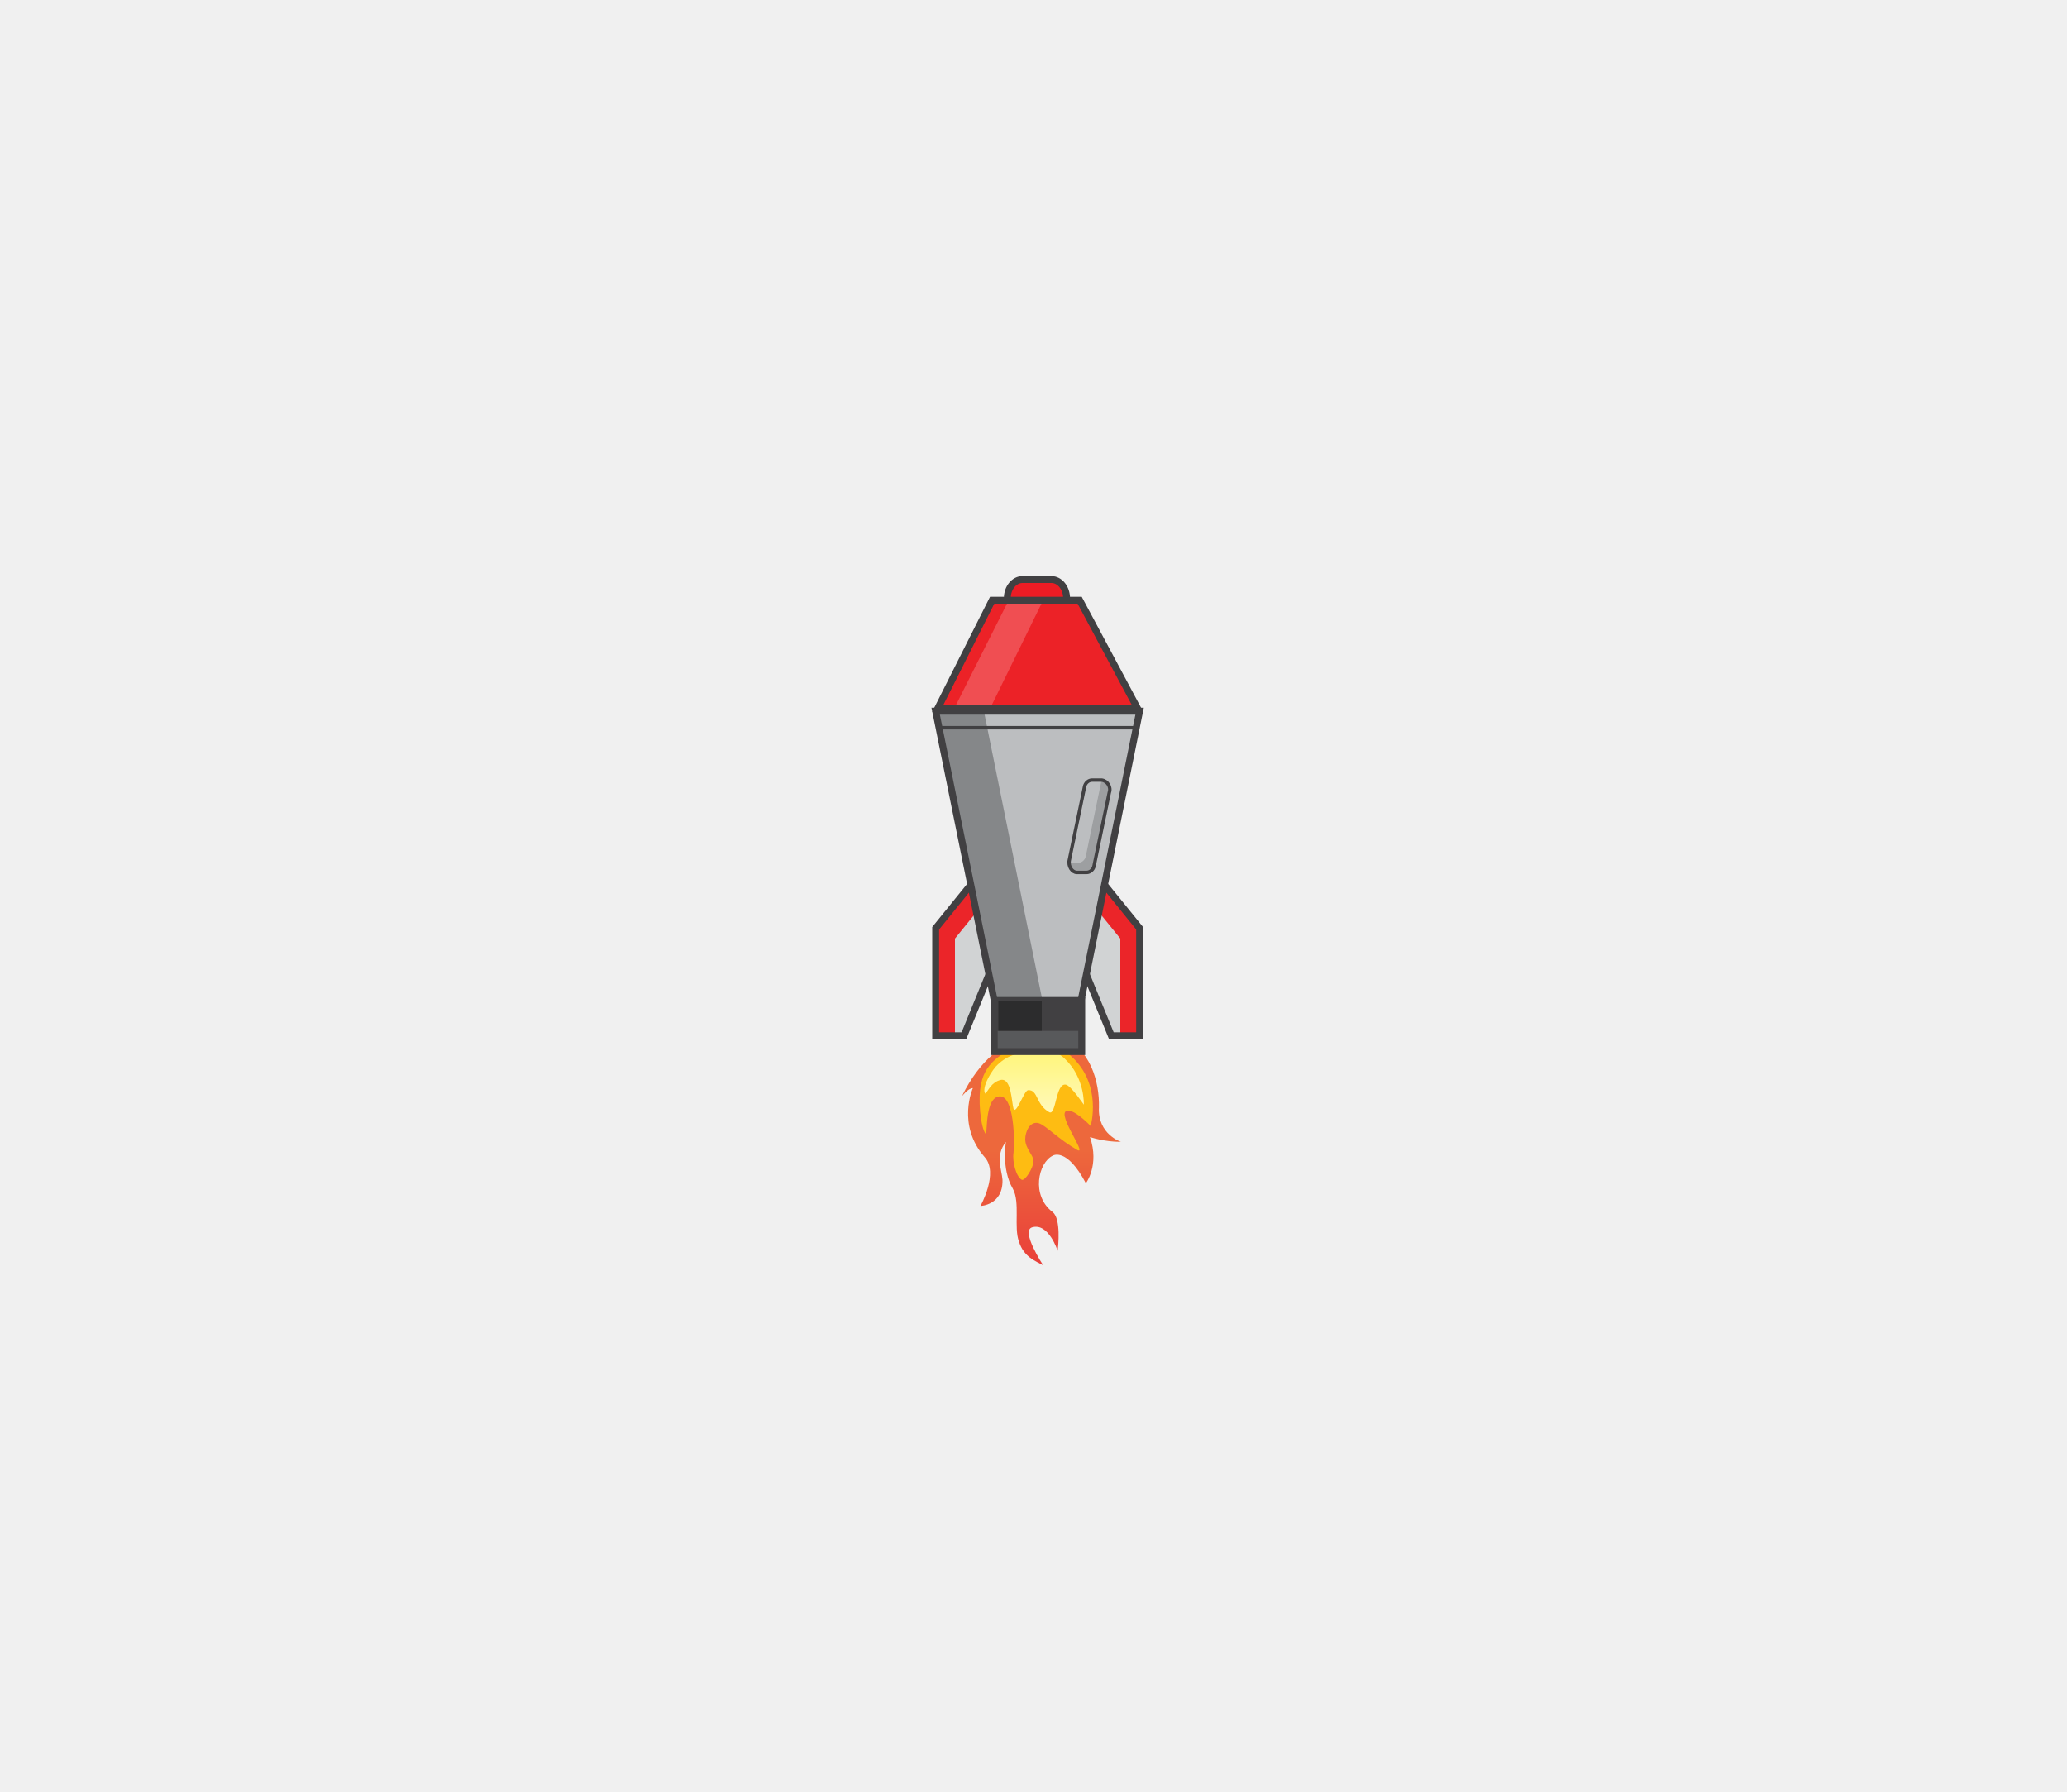
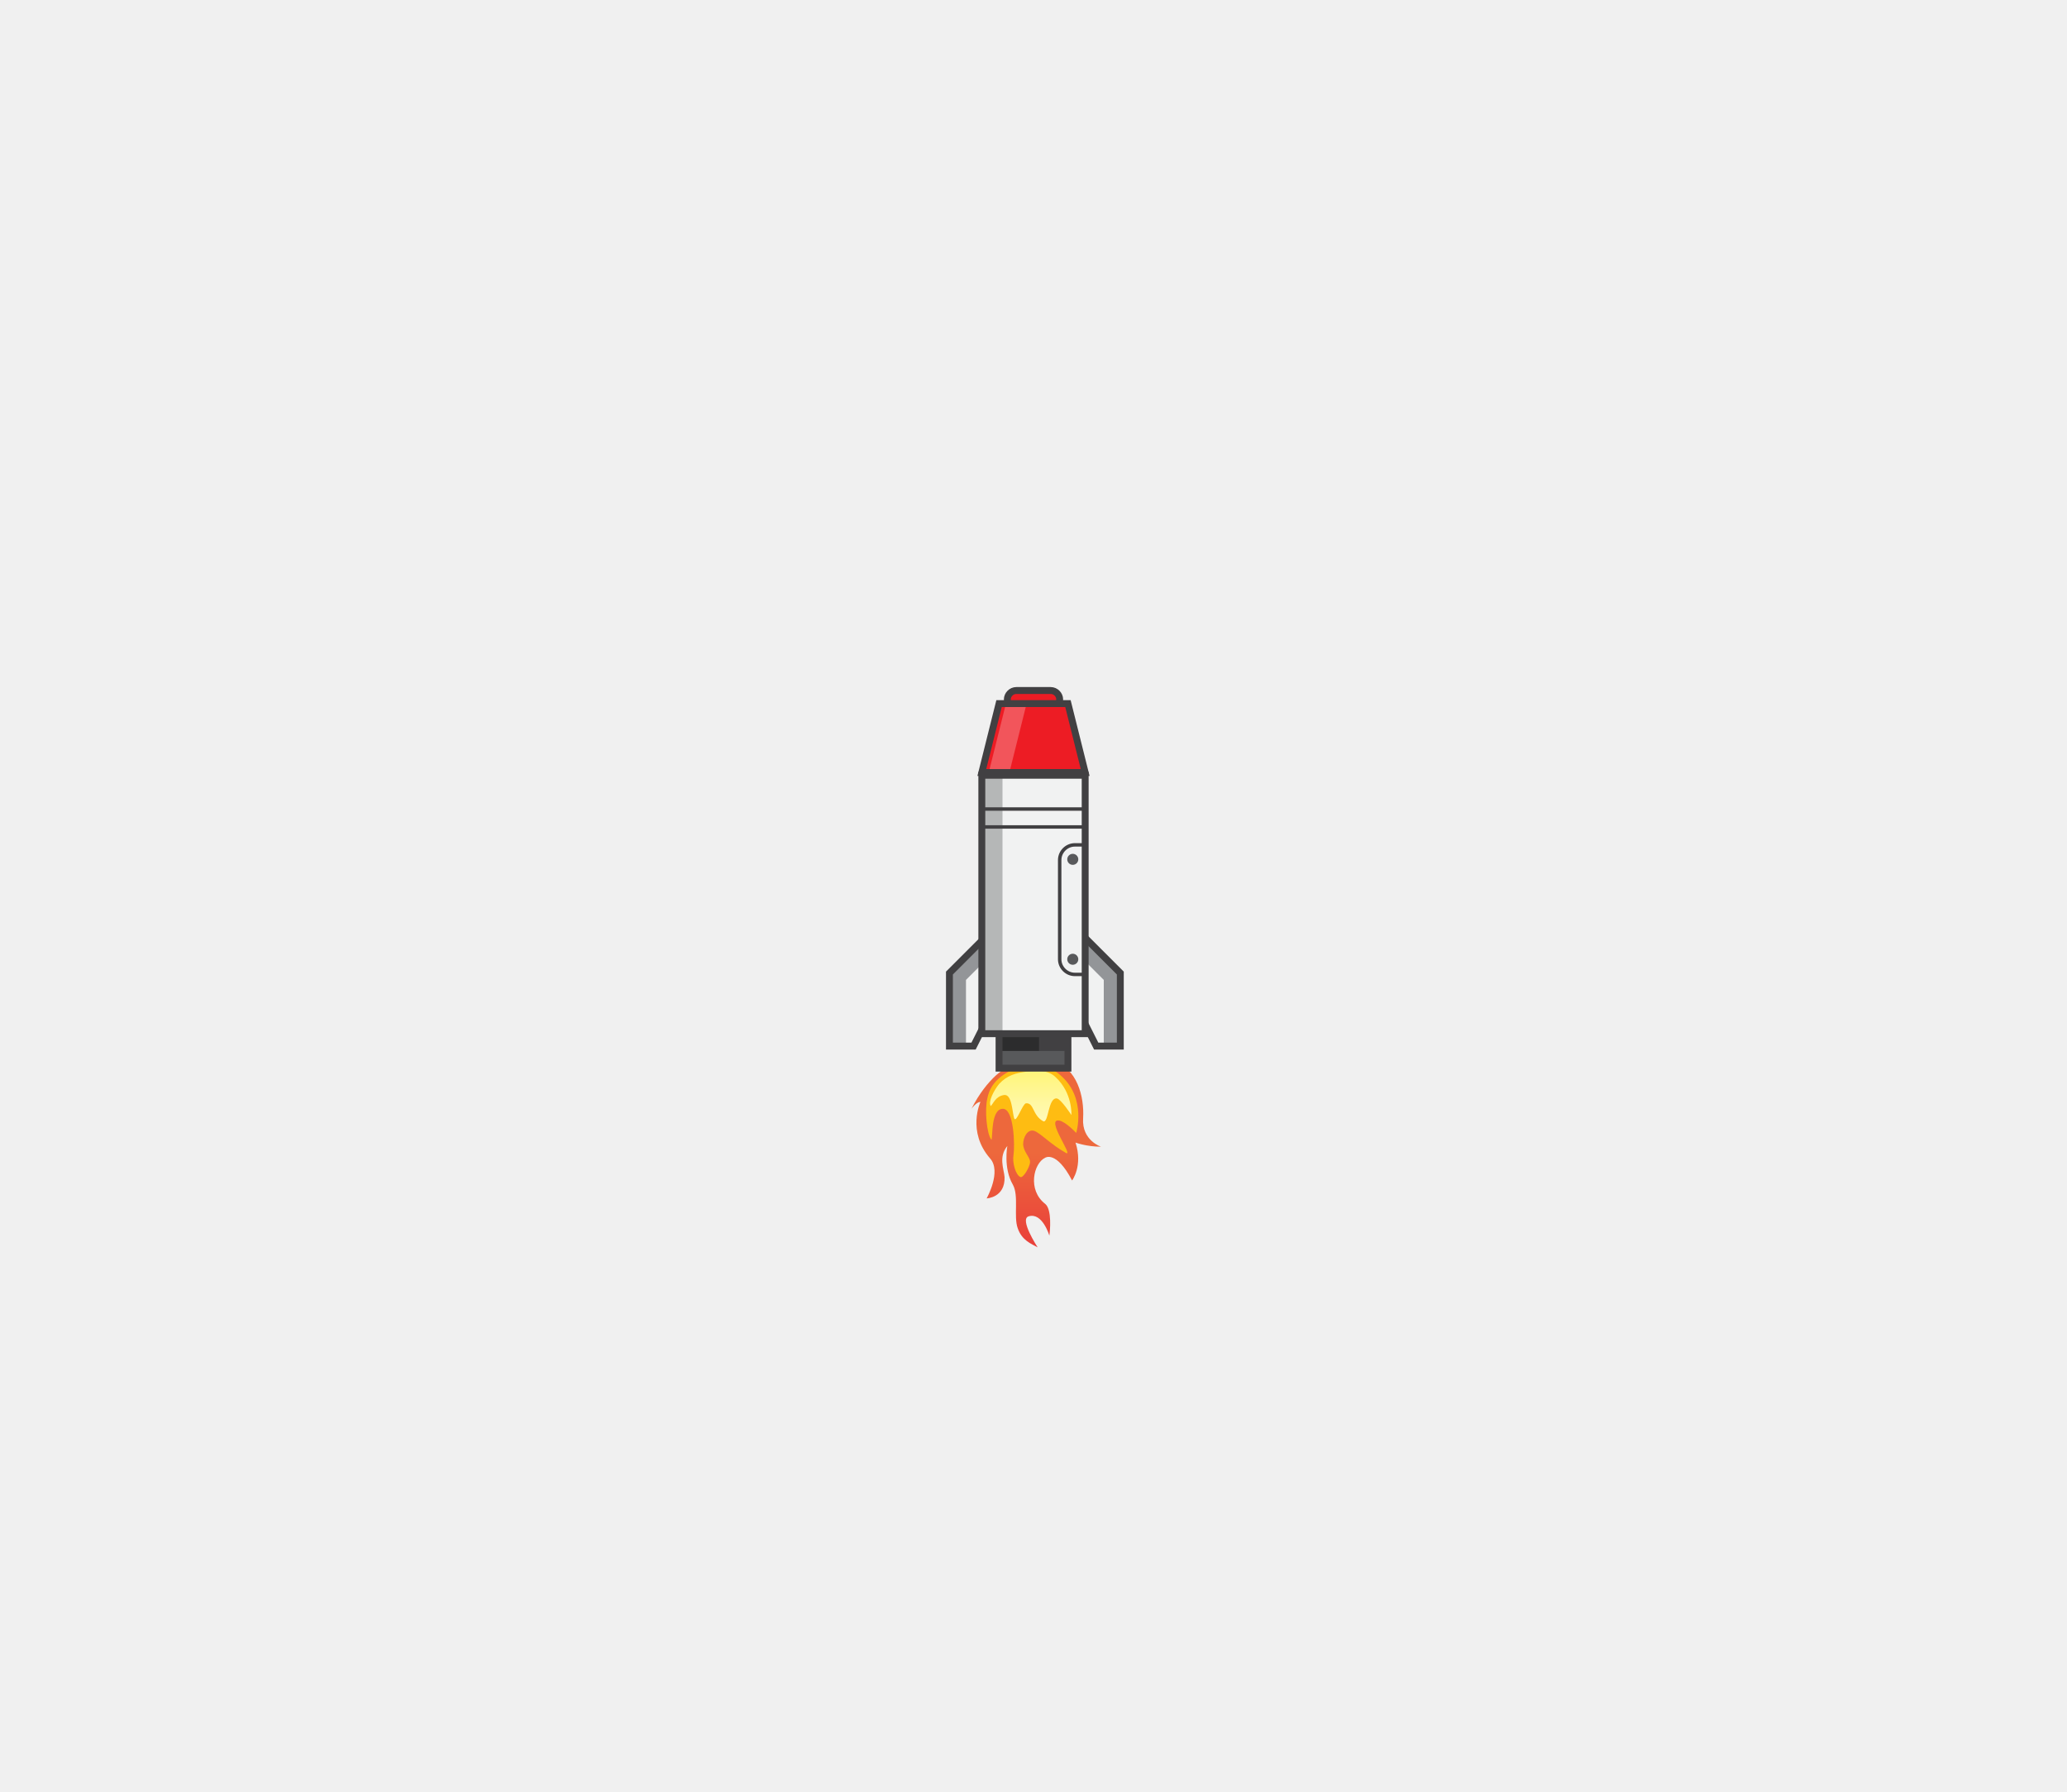
<svg xmlns="http://www.w3.org/2000/svg" version="1.0" id="圖層_1" x="0px" y="0px" width="300px" height="260px" viewBox="0 0 300 260" style="enable-background:new 0 0 300 260;" xml:space="preserve">
  <style type="text/css">
	.st0{display:none;}
	.st1{display:inline;fill:url(#XMLID_2_);}
	.st2{display:inline;fill:#FEBC12;}
	.st3{display:inline;fill:url(#XMLID_3_);}
	.st4{fill:url(#XMLID_4_);}
	.st5{fill:#FEBC12;}
	.st6{fill:url(#XMLID_5_);}
	.st7{display:inline;fill:url(#XMLID_6_);}
	.st8{display:inline;fill:url(#XMLID_7_);}
	.st9{display:inline;fill:url(#XMLID_8_);}
	.st10{display:inline;fill:url(#XMLID_9_);}
	.st11{display:inline;fill:url(#XMLID_10_);}
	.st12{display:inline;fill:url(#XMLID_11_);}
- 	.st13{fill:#ED1C24;}
- 	.st14{fill:none;stroke:#414042;stroke-miterlimit:10;}
- 	.st15{fill:#EC2227;}
- 	.st16{opacity:0.2;fill:#FFFFFF;enable-background:new    ;}
- 	.st17{fill:#D1D3D4;}
- 	.st18{fill:#EB2529;}
- 	.st19{fill:#BCBEC0;}
- 	.st20{opacity:0.69;fill:#6D6E71;enable-background:new    ;}
- 	.st21{opacity:0.31;fill:#58595B;enable-background:new    ;}
- 	.st22{fill:none;stroke:#414042;stroke-width:0.5;stroke-miterlimit:10;}
- 	.st23{fill:#58595B;stroke:#414042;stroke-miterlimit:10;}
- 	.st24{fill:#414042;}
- 	.st25{opacity:0.32;enable-background:new    ;}
+ 	.st13{fill:#F1F2F2;}
+ 	.st14{fill:#939598;}
+ 	.st15{fill:none;stroke:#414042;stroke-miterlimit:10;}
+ 	.st16{fill:#58595B;stroke:#414042;stroke-miterlimit:10;}
+ 	.st17{fill:#414042;}
+ 	.st18{opacity:0.32;enable-background:new    ;}
+ 	.st19{opacity:0.39;fill:#58595B;enable-background:new    ;}
+ 	.st20{fill:none;stroke:#414042;stroke-width:0.5;stroke-miterlimit:10;}
+ 	.st21{fill:#ED1C24;}
+ 	.st22{opacity:0.25;fill:#FFFFFF;enable-background:new    ;}
+ 	.st23{fill:#58595B;}
</style>
  <g id="fire" class="st0">
-     <linearGradient id="XMLID_2_" gradientUnits="userSpaceOnUse" x1="151.407" y1="167.036" x2="151.407" y2="200.357" gradientTransform="matrix(1 0 0 1 0 -16.5083)">
+     <linearGradient id="XMLID_2_" gradientUnits="userSpaceOnUse" x1="150.7" y1="170.334" x2="150.7" y2="197.616" gradientTransform="matrix(1 0 0 1 0 -16.5083)">
      <stop offset="0.493" style="stop-color:#ED683C" />
      <stop offset="1" style="stop-color:#E93E3A" />
    </linearGradient>
-     <path id="XMLID_378_" class="st1" d="M154.1,150.9c-3.5-1-7.3,0-10,2.4c-1.5,1.3-3.1,3.3-4.4,6c0,0,0.9-1.2,1.6-1.2   c0,0-2.6,6.6,1.5,11.2c2,2.2,0.5,7.1,0.5,7.1s2.8-1.5,2.6-5c-0.1-1.5-1.5-3.5,0.1-5.5c0,0,0.1,3.7,1.8,6.6c1.1,2-0.1,3.7,0.6,5.7   c0.7,2.1,1.8,4.9,2.9,5.5c0,0,0.1-4.9,2.8-7.2c2.7-2.3,1.2-8.8-0.2-10c0,0,2.6,0,4.2,6c0,0,2.2-2.4,0.9-6.5c0,0,1.7,1.3,4.3,1.3   c0,0-4.3-2.4-4-6.4s0.5-8.5-3.2-9.8C155.3,151.2,154.7,151.1,154.1,150.9z" />
-     <path id="XMLID_377_" class="st2" d="M156,153.3c-2-1.8-4.8-2.3-7.3-1.6c-2.4,0.7-5.5,2.3-6.2,5.6c-0.5,2-0.7,4.8,0,5.7   c0.2-0.5,0.4-4.5,2.4-4.8c2.1-0.2,1.2,7.2,1.8,8.8c0.5,1.2,0.7,1.7,1.6,2.1c0.5,0.2,1,0,1.2-0.4c0.4-0.7-1.2-3.5-0.7-4.6   c0.4-1,1.5-1.8,2.6-1.5c1.1,0.4,2.1,2.8,4.9,4.4c1.3,0.7-3.2-6.1-0.9-5.7c1.1,0.1,2.6,2.9,2.6,2.9S160.3,157.2,156,153.3z" />
-     <linearGradient id="XMLID_3_" gradientUnits="userSpaceOnUse" x1="150.274" y1="168.635" x2="150.274" y2="178.286" gradientTransform="matrix(1 0 0 1 0 -16.5083)">
+     <path id="XMLID_378_" class="st1" d="M152.9,154.1c-2.9-0.8-6,0-8.2,2c-1.2,1.1-2.5,2.7-3.6,4.9c0,0,0.7-1,1.3-1   c0,0-2.1,5.4,1.2,9.2c1.6,1.8,0.4,5.8,0.4,5.8s2.3-1.2,2.1-4.1c-0.1-1.2-1.2-2.9,0.1-4.5c0,0,0.1,3,1.5,5.4c0.9,1.6-0.1,3,0.5,4.7   s1.5,4,2.4,4.5c0,0,0.1-4,2.3-5.9s1-7.2-0.2-8.2c0,0,2.1,0,3.4,4.9c0,0,1.8-2,0.7-5.3c0,0,1.4,1.1,3.5,1.1c0,0-3.5-2-3.3-5.2   s0.4-7-2.6-8C153.9,154.4,153.4,154.3,152.9,154.1z" />
+     <path id="XMLID_377_" class="st2" d="M154.5,156.1c-1.6-1.5-3.9-1.9-6-1.3c-2,0.6-4.5,1.9-5.1,4.6c-0.4,1.6-0.6,3.9,0,4.7   c0.2-0.4,0.3-3.7,2-3.9s1,5.9,1.5,7.2c0.4,1,0.6,1.4,1.3,1.7c0.4,0.2,0.8,0,1-0.3c0.3-0.6-1-2.9-0.6-3.8c0.3-0.8,1.2-1.5,2.1-1.2   c0.9,0.3,1.7,2.3,4,3.6c1.1,0.6-2.6-5-0.7-4.7c0.9,0.1,2.1,2.4,2.1,2.4S158,159.3,154.5,156.1z" />
+     <linearGradient id="XMLID_3_" gradientUnits="userSpaceOnUse" x1="149.772" y1="171.643" x2="149.772" y2="179.545" gradientTransform="matrix(1 0 0 1 0 -16.5083)">
      <stop offset="0" style="stop-color:#FFF579" />
      <stop offset="1" style="stop-color:#FFF9BA" />
    </linearGradient>
-     <path id="XMLID_375_" class="st3" d="M154.6,153.2c-1.3-1.2-3.9-1.2-5.6-1c-1.8,0.2-3.1,1-4.5,2.6c-1,1.2-2,3.2-1.3,3.8   c0.5-0.5,0.7-1.5,2.3-1.6c1.6-0.1,1.6,3.2,2,4.3c0.4,0.9,1.3-2.6,2-2.7c1.5-0.1,1.3,1.8,3.3,3.1c1,0.5,0.4-4.3,2-4   c0.7,0.1,3.1,2.7,3.1,2.7S157.6,156,154.6,153.2z" />
+     <path id="XMLID_375_" class="st3" d="M153.3,156c-1.1-1-3.2-1-4.6-0.8c-1.5,0.2-2.5,0.8-3.7,2.1c-0.8,1-1.6,2.6-1.1,3.1   c0.4-0.4,0.6-1.2,1.9-1.3c1.2-0.1,1.3,2.6,1.6,3.5c0.3,0.7,1.1-2.1,1.6-2.2c1.2-0.1,1.1,1.5,2.7,2.5c0.8,0.4,0.3-3.5,1.6-3.3   c0.6,0.1,2.5,2.2,2.5,2.2S155.8,158.3,153.3,156z" />
  </g>
  <g id="fire2">
-     <linearGradient id="XMLID_4_" gradientUnits="userSpaceOnUse" x1="151.041" y1="122.549" x2="151.041" y2="156.181" gradientTransform="matrix(1 0 0 1 0 27.8173)">
+     <linearGradient id="XMLID_4_" gradientUnits="userSpaceOnUse" x1="150.4" y1="125.876" x2="150.4" y2="153.413" gradientTransform="matrix(1 0 0 1 0 27.8173)">
      <stop offset="0.493" style="stop-color:#ED683C" />
      <stop offset="1" style="stop-color:#E93E3A" />
    </linearGradient>
-     <path id="XMLID_382_" class="st4" d="M154.1,150.7c-3.5-1-7.3,0-10.1,2.4c-1.5,1.3-3.1,3.3-4.4,6c0,0,0.9-1.2,1.6-1.2   c0,0-2.4,5.3,1.7,10c2.1,2.3-0.6,7.1-0.6,7.1s3.3-0.1,3.2-3.8c-0.1-1.5-1.1-3.5,0.5-5.5c0,0-0.7,3.9,1,6.8c1.1,2,0.1,5.6,0.9,7.7   c0.7,2.2,2.4,2.8,3.5,3.4c0,0-3.3-5-1.6-5.5c2.4-0.7,3.7,3.4,3.7,3.4c0.1-0.7,0.5-4.6-0.7-5.6c-3.2-2.4-2.1-7.2,0-8.2   c0,0,2-1.3,4.8,4c0,0,2-2.6,0.6-6.7c0,0,2,0.7,4.5,0.7c0,0-3.4-1.1-3.2-5C159.6,157,158.2,152,154.1,150.7z" />
-     <path id="XMLID_381_" class="st5" d="M155.6,153.4c-2-1.8-4.4-2.6-7-1.8c-2.4,0.7-5.6,2.3-6.2,5.7c-0.5,2-0.1,6.4,0.7,7.3   c0.2-0.5-0.1-5.4,2-5.5c2.1-0.1,2.2,6.6,2,8.2c-0.2,1.3,0.4,3.5,1.2,3.9c0.5,0.2,1.7-1.8,1.7-2.7s-1.2-1.8-1.2-3.2   c0-1.1,0.7-2.7,2-2.3c1.1,0.4,2.8,2.3,5.6,3.9c1.5,0.7-3.7-6.1-1.2-5.7c1.1,0.1,3.1,2.2,3.1,2.2S160,157.5,155.6,153.4z" />
-     <linearGradient id="XMLID_5_" gradientUnits="userSpaceOnUse" x1="150.062" y1="124.602" x2="150.062" y2="133.626" gradientTransform="matrix(1 0 0 1 0 27.8173)">
+     <path id="XMLID_484_" class="st4" d="M152.9,154c-2.9-0.8-6,0-8.3,2c-1.2,1.1-2.5,2.7-3.6,4.9c0,0,0.7-1,1.3-1c0,0-2,4.3,1.4,8.2   c1.7,1.9-0.5,5.8-0.5,5.8s2.7-0.1,2.6-3.1c-0.1-1.2-0.9-2.9,0.4-4.5c0,0-0.6,3.2,0.8,5.6c0.9,1.6,0.1,4.6,0.7,6.3   c0.6,1.8,2,2.3,2.9,2.8c0,0-2.7-4.1-1.3-4.5c2-0.6,3,2.8,3,2.8c0.1-0.6,0.4-3.8-0.6-4.6c-2.6-2-1.7-5.9,0-6.7c0,0,1.6-1.1,3.9,3.3   c0,0,1.6-2.1,0.5-5.5c0,0,1.6,0.6,3.7,0.6c0,0-2.8-0.9-2.6-4.1S156.3,155,152.9,154z" />
+     <path id="XMLID_483_" class="st5" d="M154.1,156.2c-1.6-1.5-3.6-2.1-5.7-1.5c-2,0.6-4.6,1.9-5.1,4.7c-0.4,1.6-0.1,5.2,0.6,6   c0.2-0.4-0.1-4.4,1.6-4.5s1.8,5.4,1.6,6.7c-0.2,1.1,0.3,2.9,1,3.2c0.4,0.2,1.4-1.5,1.4-2.2s-1-1.5-1-2.6c0-0.9,0.6-2.2,1.6-1.9   c0.9,0.3,2.3,1.9,4.6,3.2c1.2,0.6-3-5-1-4.7c0.9,0.1,2.5,1.8,2.5,1.8S157.7,159.5,154.1,156.2z" />
+     <linearGradient id="XMLID_5_" gradientUnits="userSpaceOnUse" x1="149.599" y1="127.557" x2="149.599" y2="134.945" gradientTransform="matrix(1 0 0 1 0 27.8173)">
      <stop offset="0" style="stop-color:#FFF579" />
      <stop offset="1" style="stop-color:#FFF9BA" />
    </linearGradient>
-     <path id="XMLID_379_" class="st6" d="M154.5,153.6c-1.3-1.3-3.5-1.2-5.1-1c-1.8,0.2-3.4,0.6-4.9,2.2c-1,1.2-2,3.2-1.5,3.9   c0.5-0.5,0.9-1.7,2.3-2c1.5-0.2,1.5,3.1,1.8,4.2c0.4,0.9,1.5-2.6,2.1-2.7c1.5-0.1,1.1,2.1,3.1,3.2c1,0.5,0.9-4.3,2.4-4   c0.7,0.1,2.6,2.9,2.6,2.9S157.5,156.4,154.5,153.6z" />
+     <path id="XMLID_442_" class="st6" d="M153.2,156.3c-1.1-1.1-2.9-1-4.2-0.8c-1.5,0.2-2.8,0.5-4,1.8c-0.8,1-1.6,2.6-1.2,3.2   c0.4-0.4,0.7-1.4,1.9-1.6s1.2,2.5,1.5,3.4c0.3,0.7,1.2-2.1,1.7-2.2c1.2-0.1,0.9,1.7,2.5,2.6c0.8,0.4,0.7-3.5,2-3.3   c0.6,0.1,2.1,2.4,2.1,2.4S155.7,158.6,153.2,156.3z" />
  </g>
  <g id="fire3" class="st0">
-     <linearGradient id="XMLID_6_" gradientUnits="userSpaceOnUse" x1="150.125" y1="208.036" x2="150.125" y2="243.549" gradientTransform="matrix(1 0 0 1 0 -56.7402)">
+     <linearGradient id="XMLID_6_" gradientUnits="userSpaceOnUse" x1="149.65" y1="211.195" x2="149.65" y2="240.272" gradientTransform="matrix(1 0 0 1 0 -56.7402)">
      <stop offset="0.493" style="stop-color:#ED683C" />
      <stop offset="1" style="stop-color:#E93E3A" />
    </linearGradient>
-     <path id="XMLID_386_" class="st7" d="M154.2,151.7c-3.9-1.1-8.1,0-11,2.7c-1.6,1.5-3.3,3.5-4.9,6.6c0,0,0.9-1.3,1.7-1.3   c0,0-2.2,3.7-0.6,8.4c0.7,3.3,3.1,5.7,2.9,1.8c-0.1-1.6,2.8-4.9,2.8-1.6c0,0-0.9,4.3,1.1,7.5c1.2,2.1-0.4,6.1,0.4,8.4   c0.7,2.3,2,1.8,3.2,2.6c0,0-3.9-5.3-0.7-9.6c1.6-2.2,1.1-5.4,3.4-6.6c0,0,1.6-0.2,4.6,5.6c0,0,1.1-3.7-0.5-8.1c0,0,2.4,3.7,5.3,3.7   c0,0-2.4-4.4-2.1-8.7C160,158.8,158.7,153.1,154.2,151.7z" />
-     <path id="XMLID_385_" class="st2" d="M155.8,154.5c-2.2-2-4.8-2.8-7.6-2c-2.7,0.9-6.1,2.6-6.8,6.2c-0.5,2.2-0.1,7,0.7,8.1   c0.2-0.5-0.1-5.7,2.2-6c2.3-0.2,2.4,7.1,2.1,8.9c-0.2,1.5,0.4,3.8,1.3,4.3c0.5,0.2,1.8-2.1,2-2.9c0-0.9-1.3-2.1-1.3-3.4   c0-1.2,0.7-2.9,2.2-2.4c1.1,0.4,1.6,3.3,4.6,5c1.6,0.9-2.6-7.5,0-7.1c1.2,0.2,3.3,4.2,3.3,4.2S160.6,158.9,155.8,154.5z" />
-     <linearGradient id="XMLID_7_" gradientUnits="userSpaceOnUse" x1="149.623" y1="210.263" x2="149.623" y2="220.09" gradientTransform="matrix(1 0 0 1 0 -56.7402)">
+     <path id="XMLID_386_" class="st7" d="M153,154.8c-3.2-0.9-6.6,0-9,2.2c-1.3,1.2-2.7,2.9-4,5.4c0,0,0.7-1.1,1.4-1.1   c0,0-1.8,3-0.5,6.9c0.6,2.7,2.5,4.7,2.4,1.5c-0.1-1.3,2.3-4,2.3-1.3c0,0-0.7,3.5,0.9,6.1c1,1.7-0.3,5,0.3,6.9s1.6,1.5,2.6,2.1   c0,0-3.2-4.3-0.6-7.9c1.3-1.8,0.9-4.4,2.8-5.4c0,0,1.3-0.2,3.8,4.6c0,0,0.9-3-0.4-6.6c0,0,2,3,4.3,3c0,0-2-3.6-1.7-7.1   C157.7,160.6,156.7,155.9,153,154.8z" />
+     <path id="XMLID_385_" class="st2" d="M154.3,157.1c-1.8-1.6-3.9-2.3-6.2-1.6c-2.2,0.7-5,2.1-5.6,5.1c-0.4,1.8-0.1,5.7,0.6,6.6   c0.2-0.4-0.1-4.7,1.8-4.9c1.9-0.2,2,5.8,1.7,7.3c-0.2,1.2,0.3,3.1,1.1,3.5c0.4,0.2,1.5-1.7,1.6-2.4c0-0.7-1.1-1.7-1.1-2.8   c0-1,0.6-2.4,1.8-2c0.9,0.3,1.3,2.7,3.8,4.1c1.3,0.7-2.1-6.1,0-5.8c1,0.2,2.7,3.4,2.7,3.4S158.2,160.7,154.3,157.1z" />
+     <linearGradient id="XMLID_7_" gradientUnits="userSpaceOnUse" x1="149.239" y1="213.018" x2="149.239" y2="221.065" gradientTransform="matrix(1 0 0 1 0 -56.7402)">
      <stop offset="0" style="stop-color:#FFF579" />
      <stop offset="1" style="stop-color:#FFF9BA" />
    </linearGradient>
-     <path id="XMLID_384_" class="st8" d="M154.6,154.8c-1.5-1.3-3.8-1.3-5.6-1.1c-2,0.4-3.7,0.6-5.4,2.4c-1.1,1.3-2.2,3.4-1.6,4.2   c0.5-0.5,0.9-2,2.6-2.1c1.6-0.1,1.6,3.3,2,4.5c0.4,1,1.6-2.8,2.2-2.9c1.7-0.1,1.2,2.2,3.3,3.4c1.1,0.6,0.9-4.8,2.7-4.4   c0.9,0.1,2.7,3.2,2.7,3.2S157.9,157.8,154.6,154.8z" />
-     <linearGradient id="XMLID_8_" gradientUnits="userSpaceOnUse" x1="145.242" y1="233.285" x2="145.242" y2="243.128" gradientTransform="matrix(0.9992 -3.979808e-002 3.979808e-002 0.9992 -3.3207 -49.7818)">
+     <path id="XMLID_384_" class="st8" d="M153.3,157.3c-1.2-1.1-3.1-1.1-4.6-0.9c-1.6,0.3-3,0.5-4.4,2c-0.9,1.1-1.8,2.8-1.3,3.4   c0.4-0.4,0.7-1.6,2.1-1.7c1.3-0.1,1.3,2.7,1.6,3.7c0.3,0.8,1.3-2.3,1.8-2.4c1.4-0.1,1,1.8,2.7,2.8c0.9,0.5,0.7-3.9,2.2-3.6   c0.7,0.1,2.2,2.6,2.2,2.6S156,159.8,153.3,157.3z" />
+     <linearGradient id="XMLID_8_" gradientUnits="userSpaceOnUse" x1="144.657" y1="231.664" x2="144.657" y2="239.723" gradientTransform="matrix(0.9992 -3.979808e-002 3.979808e-002 0.9992 -3.3207 -49.7818)">
      <stop offset="0.493" style="stop-color:#ED683C" />
      <stop offset="1" style="stop-color:#E93E3A" />
    </linearGradient>
-     <path id="XMLID_383_" class="st9" d="M150.8,177.6c0,0-2.4,2.1-1.1,4.5c1.2,2.4,2.4,3.8,2.1,5.3c0,0,2.1-2.2,1.3-4   C152.3,181.5,150.2,179.8,150.8,177.6z" />
+     <path id="XMLID_383_" class="st9" d="M150.2,176c0,0-2,1.7-0.9,3.7c1,2,2,3.1,1.7,4.3c0,0,1.7-1.8,1.1-3.3   C151.4,179.2,149.7,177.8,150.2,176z" />
  </g>
  <g id="fire4" class="st0">
-     <linearGradient id="XMLID_9_" gradientUnits="userSpaceOnUse" x1="150.98" y1="131.782" x2="150.98" y2="163.149" gradientTransform="matrix(1 0 0 1 0 18.5899)">
+     <linearGradient id="XMLID_9_" gradientUnits="userSpaceOnUse" x1="150.35" y1="135.108" x2="150.35" y2="160.791" gradientTransform="matrix(1 0 0 1 0 18.5899)">
      <stop offset="0.493" style="stop-color:#ED683C" />
      <stop offset="1" style="stop-color:#E93E3A" />
    </linearGradient>
-     <path id="XMLID_396_" class="st10" d="M154.3,150.7c-3.8-1.1-7.9,0-10.9,2.7c-1.6,1.5-3.3,3.5-4.8,6.5c0,0,0.9-1.3,1.7-1.3   c0,0-2.6,5.7,1.8,10.9c2.2,2.4,0.1-2.7,2.7-4.3c0,0-0.4,6.2,1.6,9.4c1.2,2.1,2.9-7.5,5.9-7.2c1.3,0.1,4.3,3.5,4.4,6.7   c0.1,3.4-2,7.6-2,7.6c0.1-0.7,5.6-4.8,4.5-7c-2.6-4.9,0.4-5.7-2.1-9.9c0,0,3.2,2.3,6,2.3c0,0-3.7-1.1-3.4-5.4   C160.1,157.8,158.9,152.1,154.3,150.7z" />
-     <path id="XMLID_395_" class="st2" d="M155.9,153.6c-2.2-2-4.6-2.8-7.5-2c-2.7,0.9-6,2.6-6.7,6.1c-0.5,2.2-0.1,6.8,0.7,7.9   c0.2-0.5-0.1-5.7,2.2-6c2.3-0.2,2.4,7.1,2.1,8.8c-0.2,1.5,1.8-0.7,1.8-2.1c0-1.2,0.7-2.8,2.1-2.4c1.1,0.4,3.1,2.4,6,4.2   c1.5,0.9-3.9-6.6-1.3-6.2c1.2,0.1,3.3,2.4,3.3,2.4S160.7,157.9,155.9,153.6z" />
-     <linearGradient id="XMLID_10_" gradientUnits="userSpaceOnUse" x1="150.092" y1="133.981" x2="150.092" y2="143.701" gradientTransform="matrix(1 0 0 1 0 18.5899)">
+     <path id="XMLID_388_" class="st10" d="M153.1,154c-3.1-0.9-6.5,0-8.9,2.2c-1.3,1.2-2.7,2.9-3.9,5.3c0,0,0.7-1.1,1.4-1.1   c0,0-2.1,4.7,1.5,8.9c1.8,2,0.1-2.2,2.2-3.5c0,0-0.3,5.1,1.3,7.7c1,1.7,2.4-6.1,4.8-5.9c1.1,0.1,3.5,2.9,3.6,5.5   c0.1,2.8-1.6,6.2-1.6,6.2c0.1-0.6,4.6-3.9,3.7-5.7c-2.1-4,0.3-4.7-1.7-8.1c0,0,2.6,1.9,4.9,1.9c0,0-3-0.9-2.8-4.4   C157.8,159.8,156.8,155.1,153.1,154z" />
+     <path id="XMLID_387_" class="st2" d="M154.4,156.3c-1.8-1.6-3.8-2.3-6.1-1.6c-2.2,0.7-4.9,2.1-5.5,5c-0.4,1.8-0.1,5.6,0.6,6.5   c0.2-0.4-0.1-4.7,1.8-4.9c1.9-0.2,2,5.8,1.7,7.2c-0.2,1.2,1.5-0.6,1.5-1.7c0-1,0.6-2.3,1.7-2c0.9,0.3,2.5,2,4.9,3.4   c1.2,0.7-3.2-5.4-1.1-5.1c1,0.1,2.7,2,2.7,2S158.3,159.9,154.4,156.3z" />
+     <linearGradient id="XMLID_10_" gradientUnits="userSpaceOnUse" x1="149.623" y1="136.909" x2="149.623" y2="144.867" gradientTransform="matrix(1 0 0 1 0 18.5899)">
      <stop offset="0" style="stop-color:#FFF579" />
      <stop offset="1" style="stop-color:#FFF9BA" />
    </linearGradient>
-     <path id="XMLID_388_" class="st11" d="M154.7,153.8c-1.5-1.3-3.8-1.3-5.5-1c-2,0.4-3.7,0.6-5.3,2.3c-1.1,1.3-2.1,3.4-1.5,4.2   c0.5-0.5,0.9-1.8,2.6-2.1c1.6-0.1,1.6,3.3,2,4.5c0.4,0.9,1.6-2.8,2.2-2.8c1.6-0.1,1.1,2.2,3.3,3.4c1.1,0.6,0.9-4.6,2.7-4.4   c0.9,0.1,2.7,3.2,2.7,3.2S158,156.8,154.7,153.8z" />
-     <linearGradient id="XMLID_11_" gradientUnits="userSpaceOnUse" x1="150.108" y1="150.749" x2="150.108" y2="160.484" gradientTransform="matrix(0.9992 -3.979808e-002 3.979808e-002 0.9992 -3.3207 25.5483)">
+     <path id="XMLID_382_" class="st11" d="M153.4,156.5c-1.2-1.1-3.1-1.1-4.5-0.8c-1.6,0.3-3,0.5-4.3,1.9c-0.9,1.1-1.7,2.8-1.2,3.4   c0.4-0.4,0.7-1.5,2.1-1.7c1.3-0.1,1.3,2.7,1.6,3.7c0.3,0.7,1.3-2.3,1.8-2.3c1.3-0.1,0.9,1.8,2.7,2.8c0.9,0.5,0.7-3.8,2.2-3.6   c0.7,0.1,2.2,2.6,2.2,2.6S156.1,159,153.4,156.5z" />
+     <linearGradient id="XMLID_11_" gradientUnits="userSpaceOnUse" x1="149.184" y1="150.444" x2="149.184" y2="158.415" gradientTransform="matrix(0.9992 -3.979808e-002 3.979808e-002 0.9992 -3.3207 25.5483)">
      <stop offset="0.493" style="stop-color:#ED683C" />
      <stop offset="1" style="stop-color:#E93E3A" />
    </linearGradient>
-     <path id="XMLID_387_" class="st12" d="M152.4,170.2c0,0-2.3,2.1-1.1,4.5c1.2,2.4,2.4,3.8,2.1,5.3c0,0,2.1-2.2,1.2-4   C153.8,174.2,151.8,172.5,152.4,170.2z" />
+     <path id="XMLID_381_" class="st12" d="M151.5,169.9c0,0-1.9,1.7-0.9,3.7s2,3.1,1.7,4.3c0,0,1.7-1.8,1-3.3   C152.7,173.2,151,171.8,151.5,169.9z" />
  </g>
  <g id="missile">
-     <path id="XMLID_374_" class="st13" d="M152.6,89.5h-4.2c-1.2,0-2.2-1.2-2.2-2.7l0,0c0-1.5,1-2.7,2.2-2.7h4.2c1.2,0,2.2,1.2,2.2,2.7   l0,0C154.8,88.3,153.8,89.5,152.6,89.5z" />
-     <path id="XMLID_359_" class="st14" d="M152.6,89.5h-4.2c-1.2,0-2.2-1.2-2.2-2.7l0,0c0-1.5,1-2.7,2.2-2.7h4.2c1.2,0,2.2,1.2,2.2,2.7   l0,0C154.8,88.3,153.8,89.5,152.6,89.5z" />
-     <polygon id="XMLID_111_" class="st15" points="136.1,102.8 144,87.1 156.7,87.1 165.1,102.8  " />
-     <polygon id="XMLID_373_" class="st16" points="146.4,87.1 138.5,102.8 143.7,102.8 151.4,87.1  " />
-     <polygon id="XMLID_354_" class="st14" points="136.1,102.8 144,87.1 156.7,87.1 165.1,102.8  " />
-     <polygon id="XMLID_350_" class="st17" points="135.8,150.3 135.8,134.7 144.3,124.2 148.4,129.5 139.9,150.3  " />
-     <polygon id="XMLID_372_" class="st18" points="138.6,136.2 146.3,126.7 144.3,124.2 135.8,134.7 135.8,150.3 138.6,150.3  " />
-     <polygon id="XMLID_339_" class="st14" points="135.8,150.3 135.8,134.7 144.3,124.2 148.4,129.5 139.9,150.3  " />
-     <polygon id="XMLID_399_" class="st17" points="165.4,150.3 165.4,134.7 156.9,124.2 152.8,129.5 161.3,150.3  " />
-     <polygon id="XMLID_398_" class="st18" points="162.6,136.2 154.9,126.7 156.9,124.2 165.4,134.7 165.4,150.3 162.6,150.3  " />
-     <polygon id="XMLID_397_" class="st14" points="165.4,150.3 165.4,134.7 156.9,124.2 152.8,129.5 161.3,150.3  " />
-     <polygon id="XMLID_112_" class="st19" points="144.3,145.2 135.8,103.2 165.4,103.2 156.9,145.2  " />
-     <polygon id="XMLID_360_" class="st20" points="135.8,103.2 144.3,145.2 151.3,145.2 142.8,103.2  " />
-     <path id="XMLID_380_" class="st21" d="M159.9,113.3L159.9,113.3c-0.1,0.1-0.1,0.1-0.1,0.3l-2.2,10.6c-0.1,0.6-0.6,1-1.1,1h-1.3   c0,0.7,0.5,1.5,1.1,1.5h1.4c0.5,0,1-0.4,1.1-1L161,115C161.3,114.2,160.7,113.3,159.9,113.3z" />
-     <path id="XMLID_352_" class="st22" d="M161,115l-2.2,10.6c-0.1,0.6-0.6,1-1.1,1h-1.4c-0.7,0-1.3-0.9-1.1-1.8l2.2-10.6   c0.1-0.6,0.6-1,1.1-1h1.4C160.7,113.3,161.3,114.2,161,115z" />
-     <polygon id="XMLID_355_" class="st14" points="144.3,145.2 135.8,103.2 165.4,103.2 156.9,145.2  " />
-     <rect id="XMLID_376_" x="144.3" y="145.2" class="st23" width="12.7" height="7.4" />
-     <rect id="XMLID_113_" x="144.3" y="145.2" class="st24" width="12.7" height="4.4" />
-     <rect id="XMLID_357_" x="144.9" y="145.2" class="st25" width="6.3" height="4.4" />
-     <line id="XMLID_358_" class="st22" x1="136.2" y1="105.6" x2="165.1" y2="105.6" />
+     <polygon id="XMLID_350_" class="st13" points="137.8,151.8 137.8,141.2 144.9,134.1 148.4,137.7 141.3,151.8  " />
+     <polygon id="XMLID_372_" class="st14" points="140.2,142.2 146.6,135.8 144.9,134.1 137.8,141.2 137.8,151.8 140.2,151.8  " />
+     <polygon id="XMLID_339_" class="st15" points="137.8,151.8 137.8,141.2 144.9,134.1 148.4,137.7 141.3,151.8  " />
+     <polygon id="XMLID_399_" class="st13" points="162.6,151.8 162.6,141.2 155.5,134.1 152,137.7 159.1,151.8  " />
+     <polygon id="XMLID_398_" class="st14" points="160.2,142.2 153.8,135.8 155.5,134.1 162.6,141.2 162.6,151.8 160.2,151.8  " />
+     <polygon id="XMLID_397_" class="st15" points="162.6,151.8 162.6,141.2 155.5,134.1 152,137.7 159.1,151.8  " />
+     <polygon id="XMLID_376_" class="st16" points="145,155 145,150 155,150 155,155  " />
+     <rect id="XMLID_111_" x="144.7" y="149.5" class="st17" width="10.6" height="3" />
+     <rect id="XMLID_357_" x="145.5" y="149.5" class="st18" width="5.3" height="3" />
+     <rect id="XMLID_112_" x="142.5" y="112.5" class="st13" width="15" height="37.5" />
+     <rect id="XMLID_424_" x="142.5" y="112.5" class="st19" width="3" height="37.5" />
+     <rect id="XMLID_113_" x="142.5" y="112.5" class="st15" width="15" height="37.5" />
+     <line id="XMLID_358_" class="st20" x1="142.3" y1="117.4" x2="157.3" y2="117.4" />
+     <line id="XMLID_354_" class="st20" x1="142.5" y1="120" x2="157.5" y2="120" />
+     <path id="XMLID_374_" class="st20" d="M157.5,122.6H156c-1.2,0-2.2,1-2.2,2.2v14.4c0,1.2,1,2.2,2.2,2.2h1.5V122.6z" />
+     <path id="XMLID_411_" class="st21" d="M152.5,102.8h-5c-0.7,0-1.3-0.6-1.3-1.3l0,0c0-0.7,0.6-1.3,1.3-1.3h5c0.7,0,1.3,0.6,1.3,1.3   l0,0C153.8,102.2,153.2,102.8,152.5,102.8z" />
+     <path id="XMLID_418_" class="st15" d="M152.5,102.8h-5c-0.7,0-1.3-0.6-1.3-1.3l0,0c0-0.7,0.6-1.3,1.3-1.3h5c0.7,0,1.3,0.6,1.3,1.3   l0,0C153.8,102.2,153.2,102.8,152.5,102.8z" />
+     <polygon id="XMLID_359_" class="st21" points="142.5,112.1 145,102.1 155,102.1 157.5,112.1  " />
+     <polygon id="XMLID_423_" class="st22" points="146,102.1 143.5,112.1 146.5,112.1 149,102.1  " />
+     <polygon id="XMLID_373_" class="st15" points="142.5,112.1 145,102.1 155,102.1 157.5,112.1  " />
+     <circle id="XMLID_420_" class="st23" cx="155.7" cy="124.7" r="0.8" />
+     <circle id="XMLID_422_" class="st23" cx="155.7" cy="139.2" r="0.8" />
  </g>
</svg>
